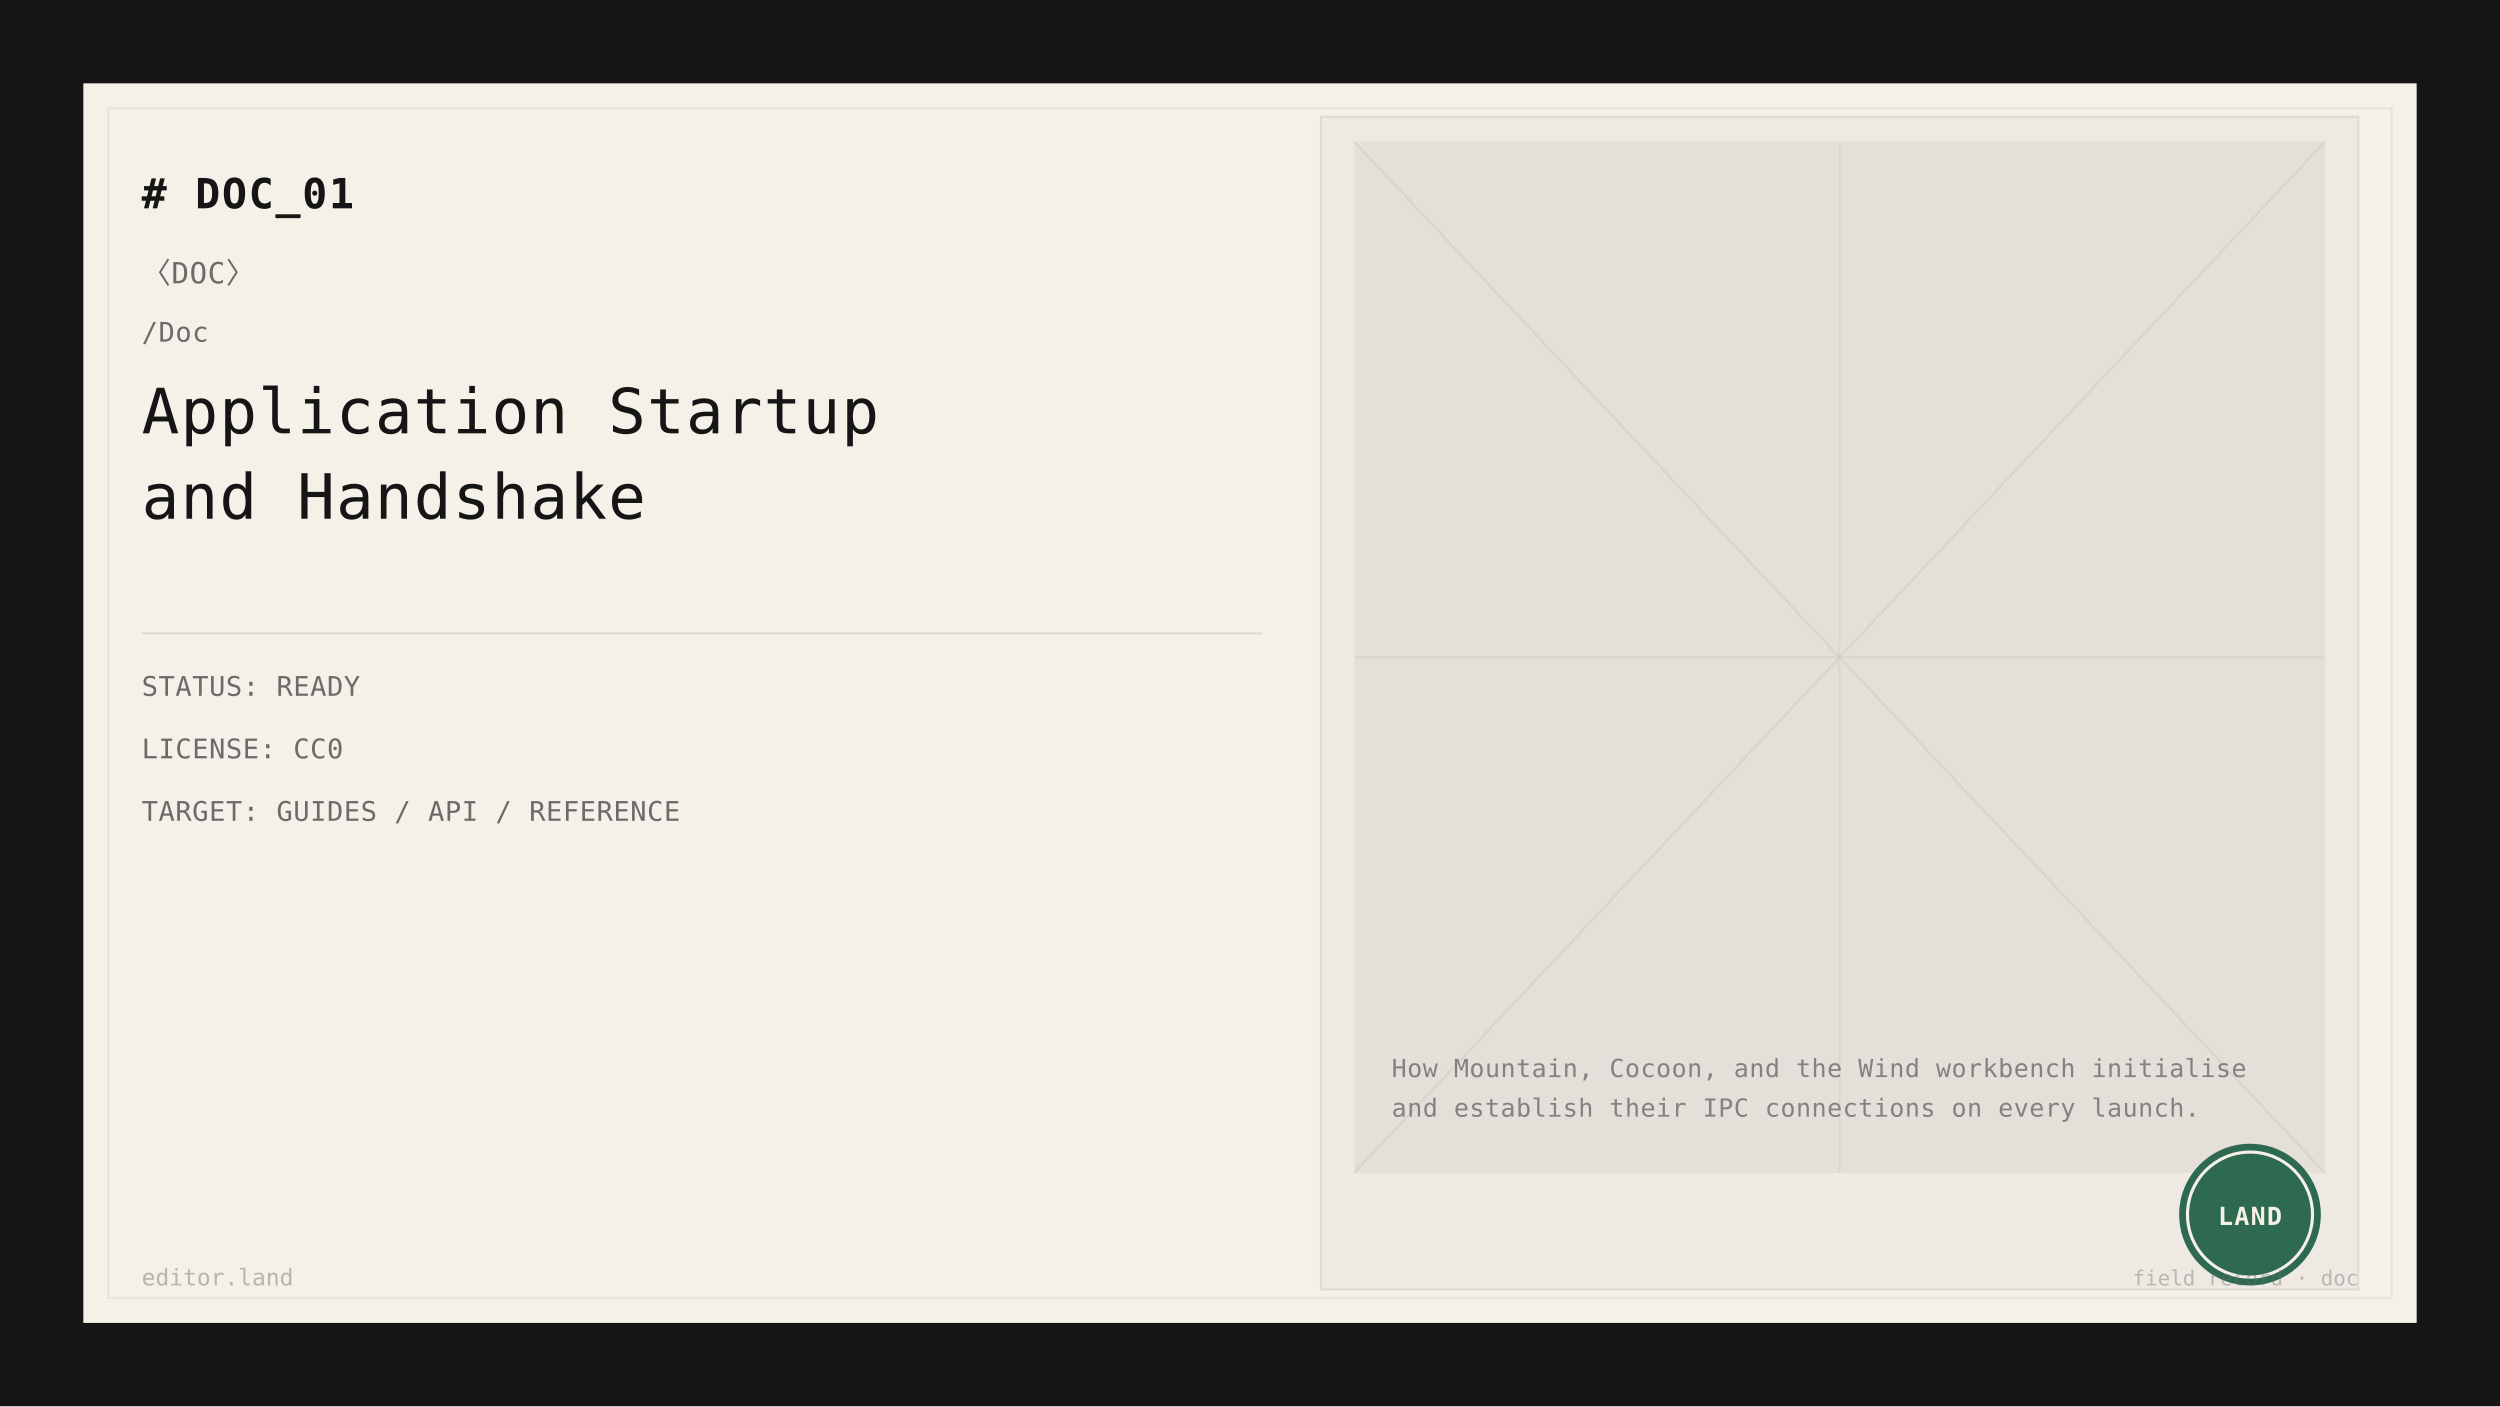
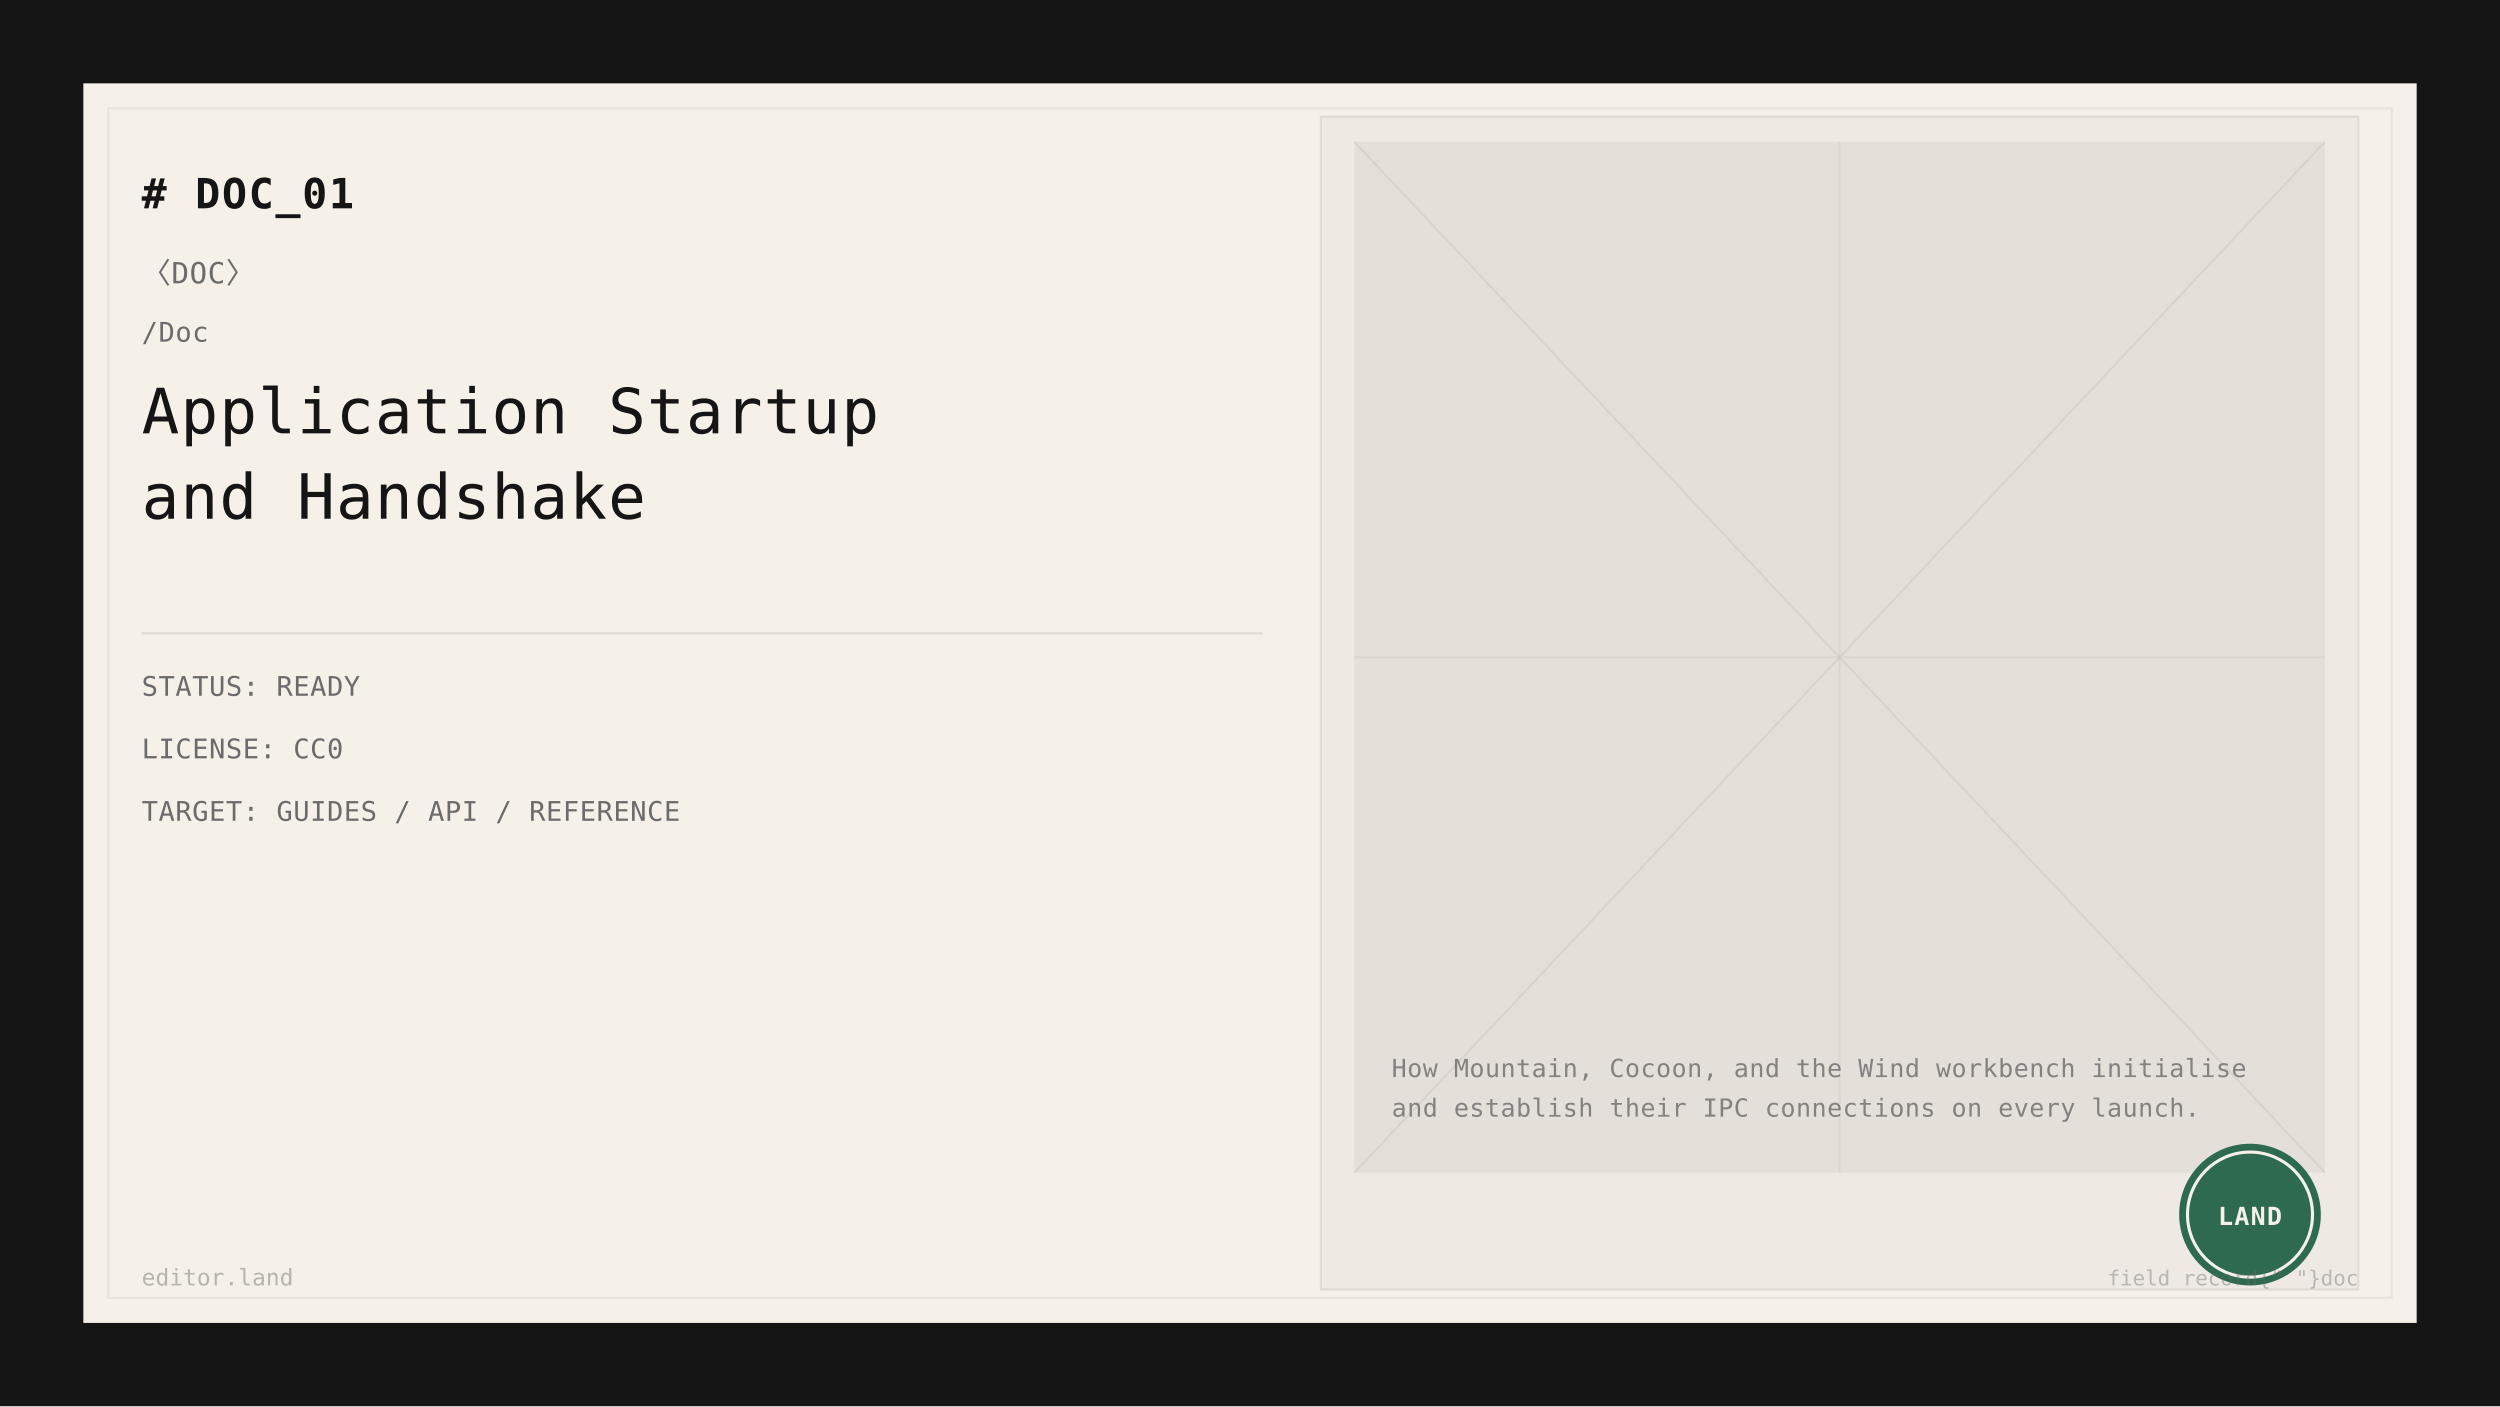
<svg xmlns="http://www.w3.org/2000/svg" width="1200" height="675" viewBox="0 0 1200 675">
  <path fill="#151515" d="M0 0h1200v675H0z" />
  <path fill="#f5f0e8" d="M40 40h1120v595H40z" />
  <path fill="none" stroke="#151515" stroke-opacity=".06" d="M52 52h1096v571H52z" />
  <text x="68" y="100" fill="#151515" font-family="'JetBrains Mono', 'SF Mono', 'Fira Code', monospace" font-size="20" font-weight="600" letter-spacing=".04em"># DOC_01</text>
  <text x="68" y="136" fill="#6b6b6b" font-family="'JetBrains Mono', 'SF Mono', 'Fira Code', monospace" font-size="14" font-weight="400" letter-spacing=".02em">〈DOC〉</text>
  <text x="68" y="164" fill="#6b6b6b" font-family="'JetBrains Mono', 'SF Mono', 'Fira Code', monospace" font-size="13" font-weight="400" letter-spacing=".02em">/Doc</text>
  <text x="68" y="208" fill="#151515" font-family="'JetBrains Mono', 'SF Mono', 'Fira Code', monospace" font-size="30" font-weight="500" letter-spacing=".02em">Application Startup</text>
  <text x="68" y="249" fill="#151515" font-family="'JetBrains Mono', 'SF Mono', 'Fira Code', monospace" font-size="30" font-weight="500" letter-spacing=".02em">and Handshake</text>
  <path stroke="#151515" stroke-opacity=".1" d="M68 304h538" />
  <text x="68" y="334" fill="#6b6b6b" font-family="'JetBrains Mono', 'SF Mono', 'Fira Code', monospace" font-size="13" font-weight="400" letter-spacing=".02em">STATUS: READY</text>
  <text x="68" y="364" fill="#6b6b6b" font-family="'JetBrains Mono', 'SF Mono', 'Fira Code', monospace" font-size="13" font-weight="400" letter-spacing=".02em">LICENSE: CC0</text>
  <text x="68" y="394" fill="#6b6b6b" font-family="'JetBrains Mono', 'SF Mono', 'Fira Code', monospace" font-size="13" font-weight="400" letter-spacing=".02em">TARGET: GUIDES / API / REFERENCE</text>
  <path fill="#151515" fill-opacity=".03" d="M634 56h498v563H634z" />
  <path fill="none" stroke="#151515" stroke-opacity=".08" d="M634 56h498v563H634z" />
  <path fill="#151515" fill-opacity=".05" d="M650 68h466v495H650z" />
  <path stroke="#151515" stroke-opacity=".06" d="m650 68 466 495m0-495L650 563" />
  <path stroke="#151515" stroke-opacity=".04" d="M883 68v495M650 315.5h466" />
  <text x="668" y="517" fill="#6b6b6b" fill-opacity=".8" font-family="'JetBrains Mono', 'SF Mono', 'Fira Code', monospace" font-size="12" font-weight="400" letter-spacing=".02em">How Mountain, Cocoon, and the Wind workbench initialise</text>
  <text x="668" y="536" fill="#6b6b6b" fill-opacity=".8" font-family="'JetBrains Mono', 'SF Mono', 'Fira Code', monospace" font-size="12" font-weight="400" letter-spacing=".02em">and establish their IPC connections on every launch.</text>
  <circle cx="1080" cy="583" r="34" fill="#2d6a4f" />
  <circle cx="1080" cy="583" r="30" fill="none" stroke="#f5f0e8" stroke-width="1.5" />
  <text x="1080" y="588" fill="#f5f0e8" font-family="'JetBrains Mono', 'SF Mono', 'Fira Code', monospace" font-size="12" font-weight="600" letter-spacing=".05em" text-anchor="middle">LAND</text>
  <text x="68" y="617" fill="#6b6b6b" fill-opacity=".45" font-family="'JetBrains Mono', 'SF Mono', 'Fira Code', monospace" font-size="11" font-weight="400">editor.land</text>
-   <text x="1132" y="617" fill="#6b6b6b" fill-opacity=".4" font-family="'JetBrains Mono', 'SF Mono', 'Fira Code', monospace" font-size="10" font-weight="400" text-anchor="end">field record · doc</text>
+   <text x="1132" y="617" fill="#6b6b6b" fill-opacity=".4" font-family="'JetBrains Mono', 'SF Mono', 'Fira Code', monospace" font-size="10" font-weight="400" text-anchor="end">field record{" "}doc</text>
</svg>
